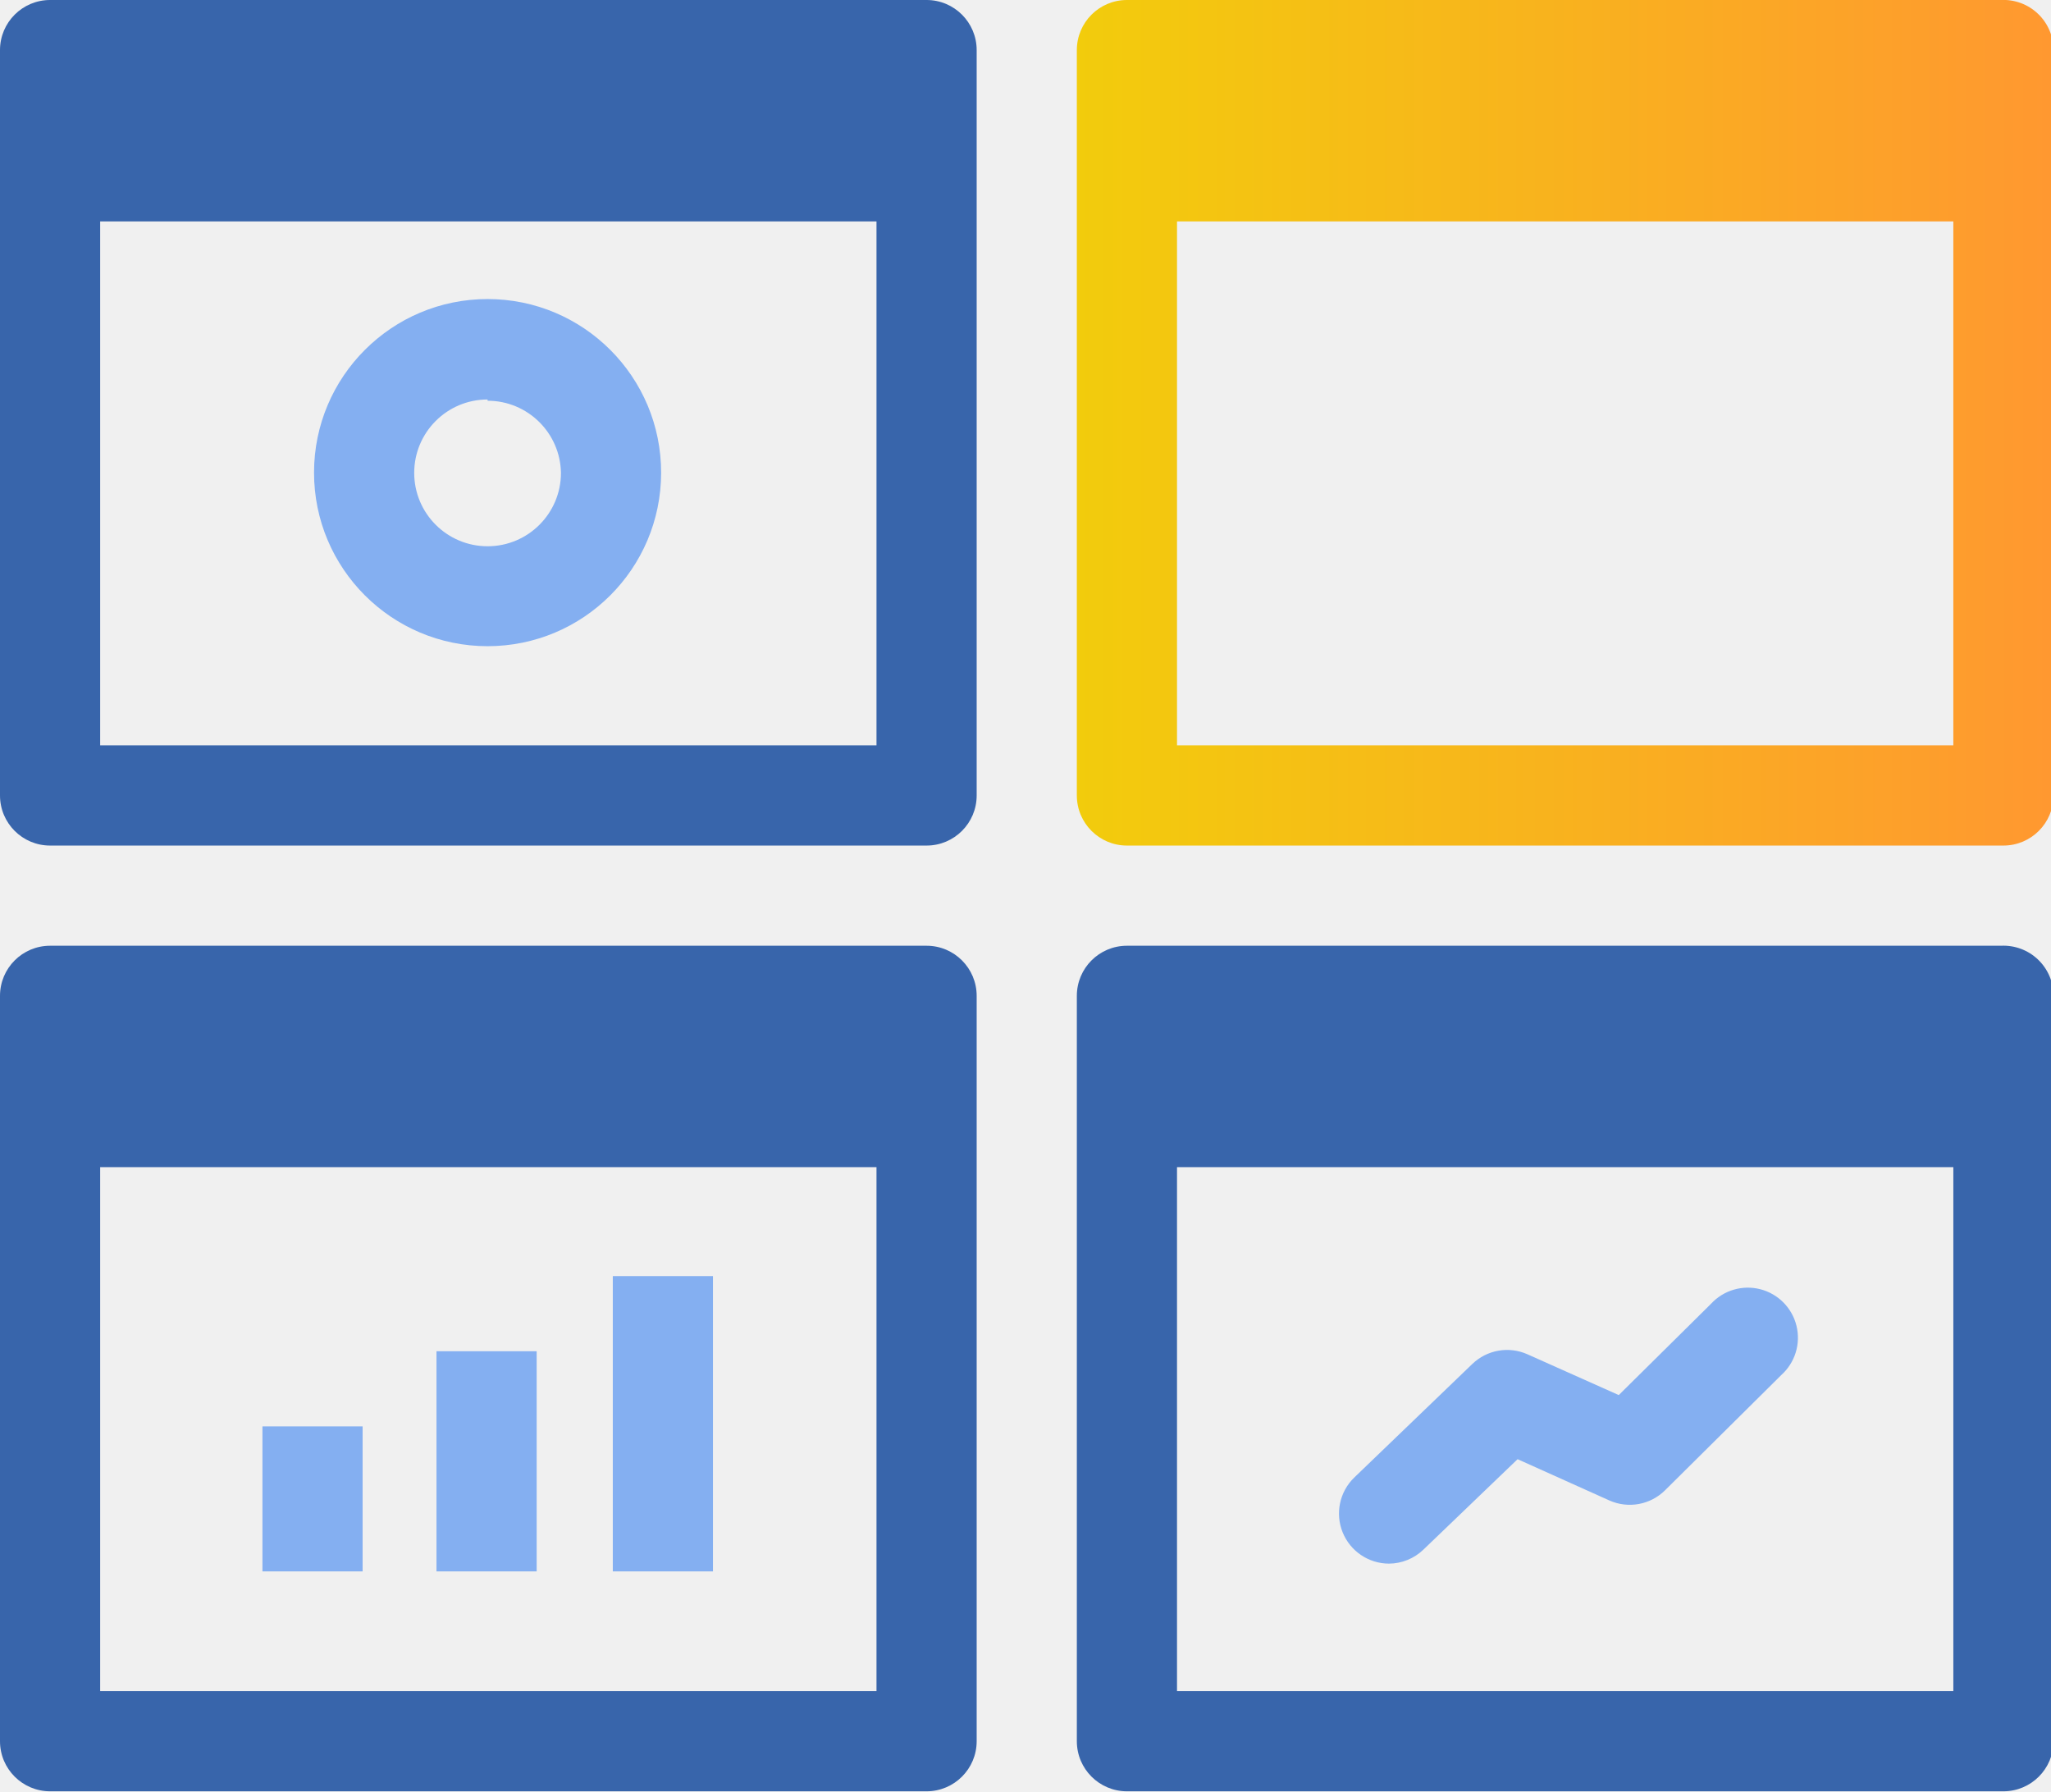
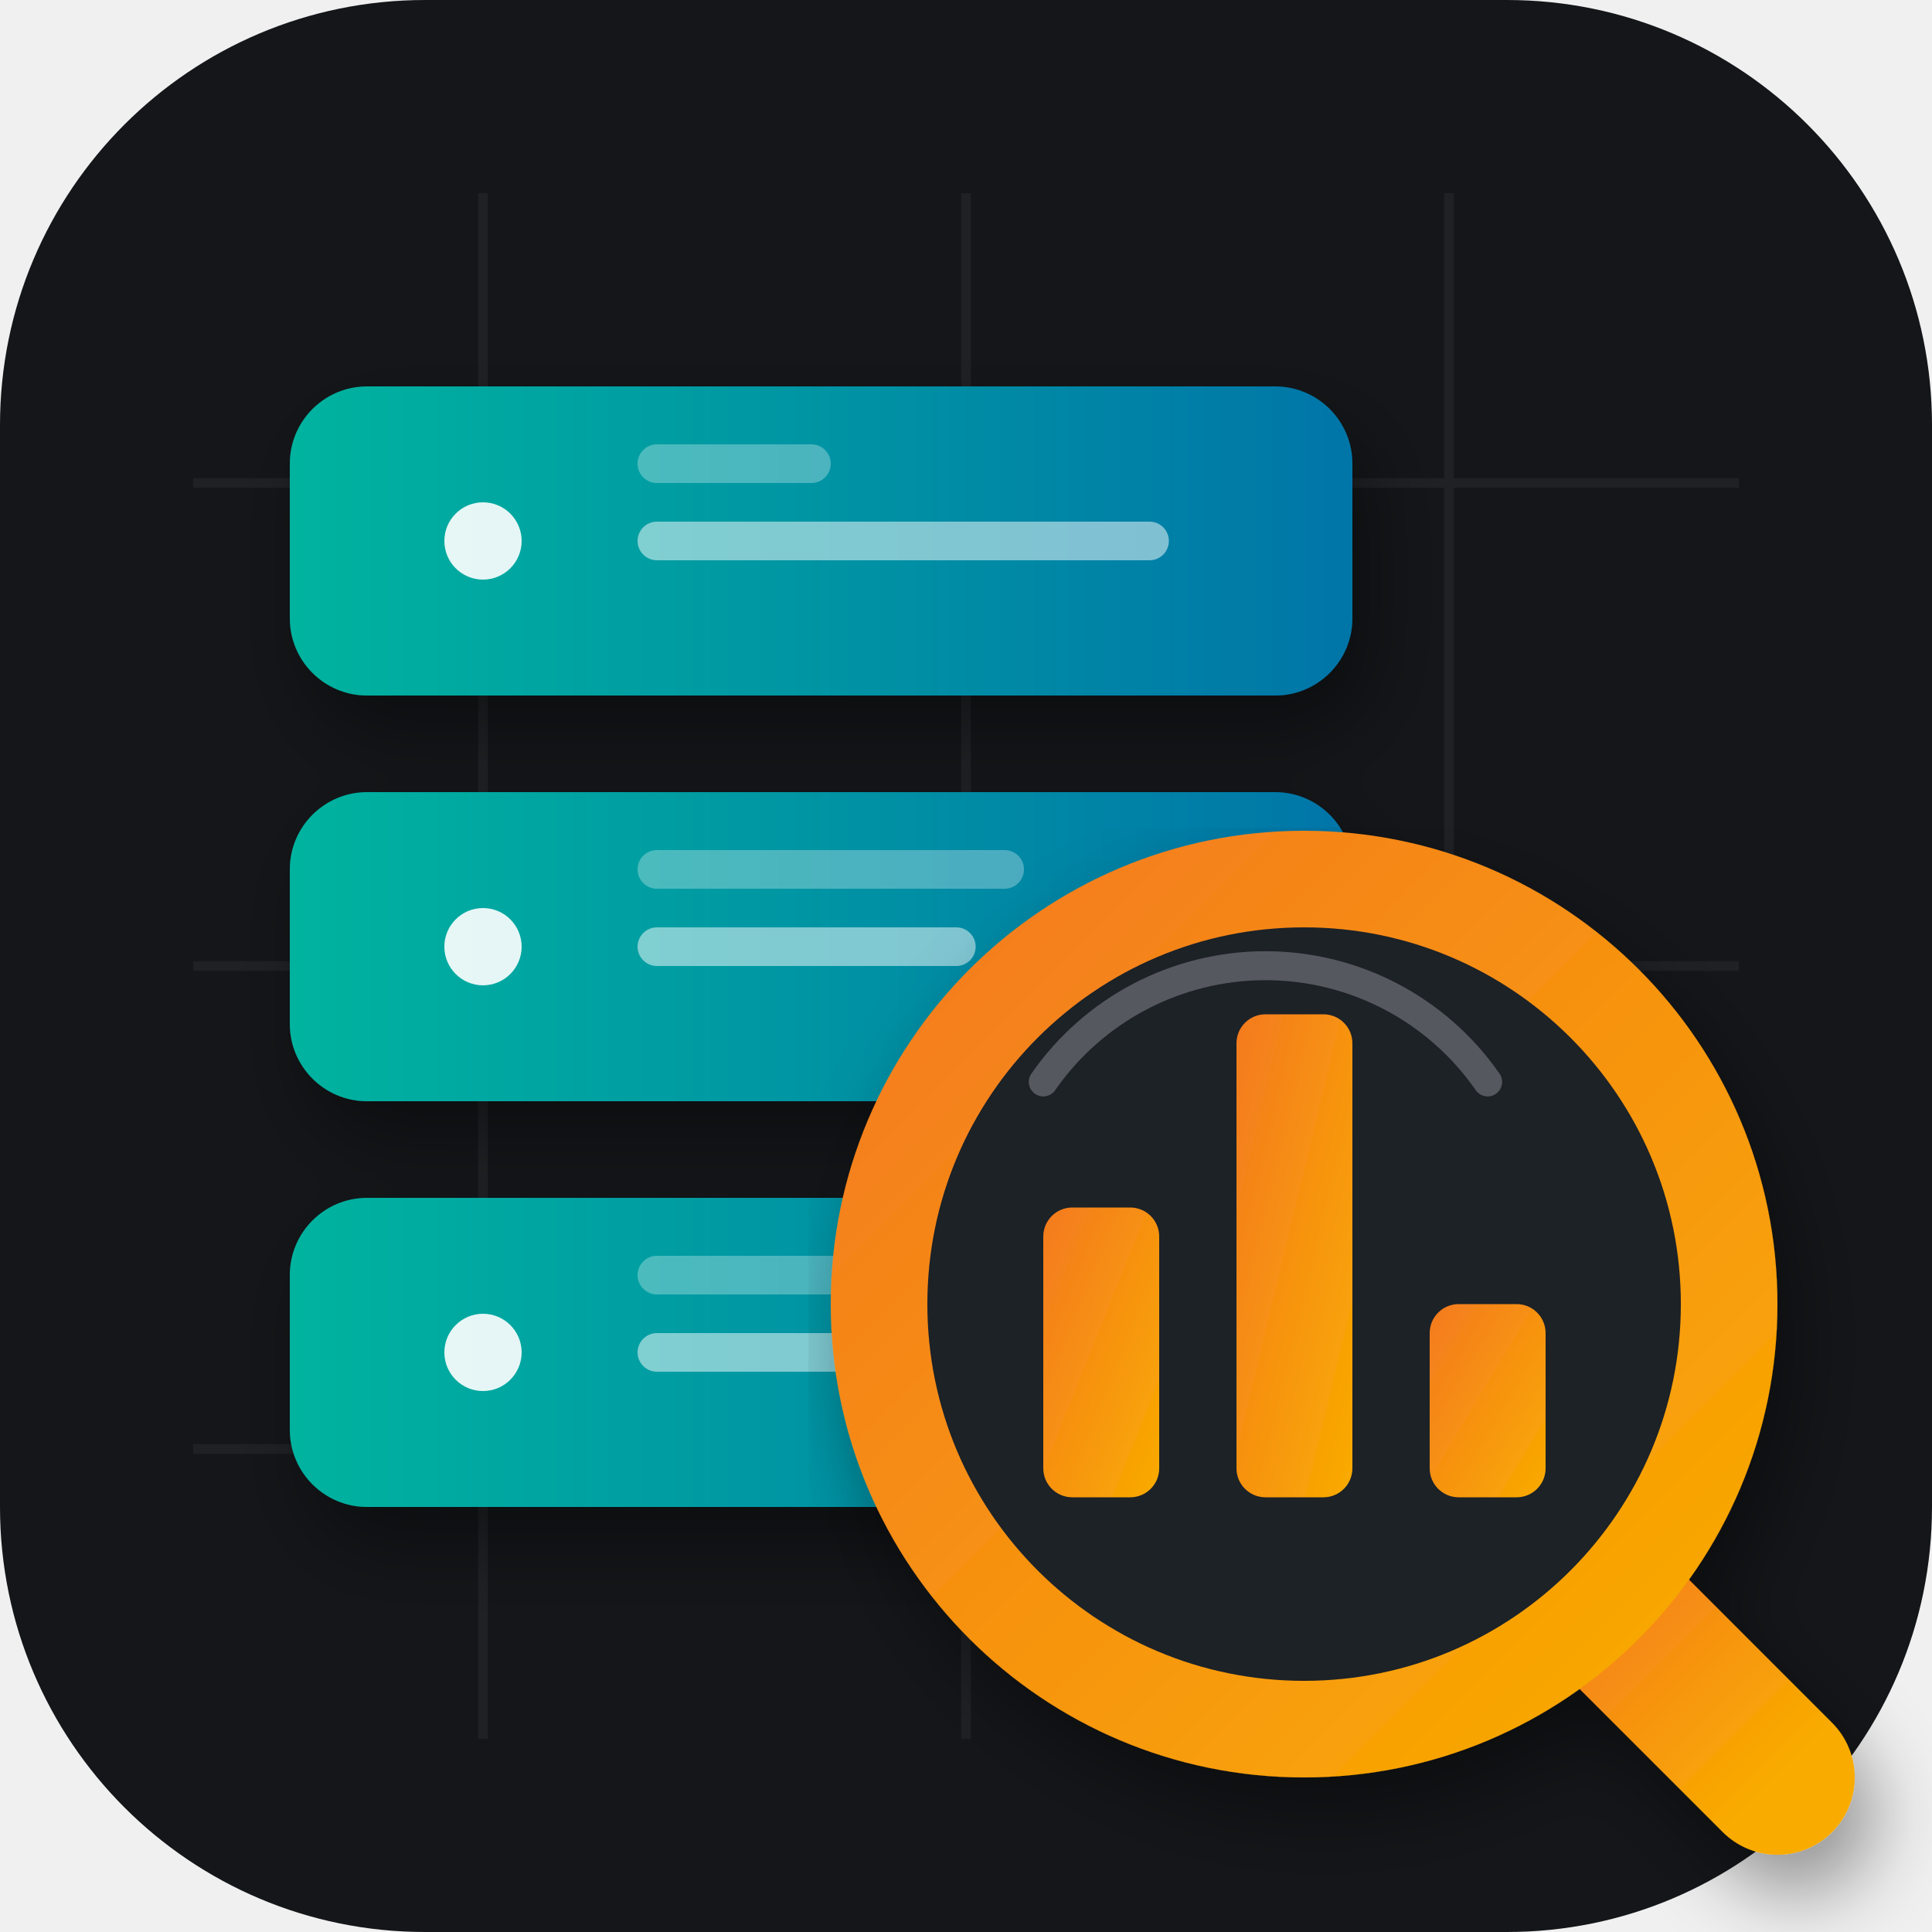
- <svg xmlns="http://www.w3.org/2000/svg" viewBox="0 0 81.9 71.52">
+ <svg xmlns="http://www.w3.org/2000/svg" viewBox="0 0 200 200" width="100%" height="100%">
  <defs>
-     <style>.cls-1{fill:#84aff1;}.cls-2{fill:#3865ab;}.cls-3{fill:url(#linear-gradient);}</style>
-     <linearGradient id="linear-gradient" x1="42.95" y1="16.88" x2="81.9" y2="16.88" gradientUnits="userSpaceOnUse">
-       <stop offset="0" stop-color="#f2cc0c" />
-       <stop offset="1" stop-color="#ff9830" />
+     <linearGradient id="grad-orange" x1="0" y1="0" x2="1" y2="1">
+       <stop offset="0%" stop-color="#F47A20" />
+       <stop offset="100%" stop-color="#F9AB00" />
    </linearGradient>
+     <linearGradient id="grad-teal" x1="0" y1="0" x2="1" y2="0">
+       <stop offset="0%" stop-color="#00B39F" />
+       <stop offset="100%" stop-color="#0075A8" />
+     </linearGradient>
+     <filter id="drop-shadow" x="-10%" y="-10%" width="130%" height="130%">
+       <feDropShadow dx="2" dy="4" stdDeviation="4" flood-color="#000000" flood-opacity="0.4" />
+     </filter>
  </defs>
-   <g id="Layer_2" data-name="Layer 2">
-     <g id="Layer_1-2" data-name="Layer 1">
-       <path class="cls-1" d="M55.46,62.43A2,2,0,0,1,54.07,59l4.72-4.54a2,2,0,0,1,2.2-.39l3.65,1.63,3.68-3.64a2,2,0,1,1,2.81,2.84l-4.64,4.6a2,2,0,0,1-2.22.41L60.6,58.26l-3.76,3.61A2,2,0,0,1,55.46,62.43Z" />
-       <path class="cls-2" d="M37,0H2A2,2,0,0,0,0,2V31.76a2,2,0,0,0,2,2H37a2,2,0,0,0,2-2V2A2,2,0,0,0,37,0ZM4,29.76V8.84H35V29.76Z" />
-       <path class="cls-3" d="M79.9,0H45a2,2,0,0,0-2,2V31.76a2,2,0,0,0,2,2h35a2,2,0,0,0,2-2V2A2,2,0,0,0,79.9,0ZM47,29.76V8.84h31V29.76Z" />
-       <path class="cls-2" d="M37,37.76H2a2,2,0,0,0-2,2V69.52a2,2,0,0,0,2,2H37a2,2,0,0,0,2-2V39.76A2,2,0,0,0,37,37.76ZM4,67.52V46.6H35V67.52Z" />
-       <path class="cls-2" d="M79.9,37.76H45a2,2,0,0,0-2,2V69.52a2,2,0,0,0,2,2h35a2,2,0,0,0,2-2V39.76A2,2,0,0,0,79.9,37.76ZM47,67.52V46.6h31V67.52Z" />
-       <rect class="cls-1" x="10.48" y="56.95" width="4" height="5.79" />
-       <rect class="cls-1" x="17.43" y="53.95" width="4" height="8.79" />
-       <rect class="cls-1" x="24.47" y="50.95" width="4" height="11.79" />
-       <path class="cls-1" d="M19.47,25.8a6.93,6.93,0,1,1,6.93-6.92A6.93,6.93,0,0,1,19.47,25.8Zm0-9.85a2.93,2.93,0,1,0,2.93,2.93A2.93,2.93,0,0,0,19.47,16Z" />
-     </g>
+   <rect width="200" height="200" rx="44" fill="#141619" />
+   <g stroke="#ffffff" stroke-width="1" opacity="0.05">
+     <line x1="20" y1="50" x2="180" y2="50" />
+     <line x1="20" y1="100" x2="180" y2="100" />
+     <line x1="20" y1="150" x2="180" y2="150" />
+     <line x1="50" y1="20" x2="50" y2="180" />
+     <line x1="100" y1="20" x2="100" y2="180" />
+     <line x1="150" y1="20" x2="150" y2="180" />
+   </g>
+   <g filter="url(#drop-shadow)">
+     <rect x="30" y="40" width="110" height="32" rx="8" fill="url(#grad-teal)" />
+     <circle cx="50" cy="56" r="4" fill="#ffffff" opacity="0.9" />
+     <rect x="66" y="54" width="55" height="4" rx="2" fill="#ffffff" opacity="0.5" />
+     <rect x="66" y="46" width="20" height="4" rx="2" fill="#ffffff" opacity="0.3" />
+     <rect x="30" y="82" width="110" height="32" rx="8" fill="url(#grad-teal)" />
+     <circle cx="50" cy="98" r="4" fill="#ffffff" opacity="0.9" />
+     <rect x="66" y="96" width="35" height="4" rx="2" fill="#ffffff" opacity="0.5" />
+     <rect x="105" y="96" width="16" height="4" rx="2" fill="#ffffff" opacity="0.5" />
+     <rect x="66" y="88" width="40" height="4" rx="2" fill="#ffffff" opacity="0.3" />
+     <rect x="30" y="124" width="110" height="32" rx="8" fill="url(#grad-teal)" />
+     <circle cx="50" cy="140" r="4" fill="#ffffff" opacity="0.9" />
+     <rect x="66" y="138" width="45" height="4" rx="2" fill="#ffffff" opacity="0.5" />
+     <rect x="66" y="130" width="25" height="4" rx="2" fill="#ffffff" opacity="0.3" />
+   </g>
+   <g filter="url(#drop-shadow)">
+     <line x1="162" y1="162" x2="184" y2="184" stroke="url(#grad-orange)" stroke-width="16" stroke-linecap="round" />
+     <circle cx="135" cy="135" r="44" fill="#1e2028" stroke="url(#grad-orange)" stroke-width="10" />
+     <rect x="108" y="125" width="12" height="30" rx="3" fill="url(#grad-orange)" />
+     <rect x="128" y="105" width="12" height="50" rx="3" fill="url(#grad-orange)" />
+     <rect x="148" y="135" width="12" height="20" rx="3" fill="url(#grad-orange)" />
+     <path d="M 108 112 A 28 28 0 0 1 154 112" stroke="#ffffff" stroke-width="3" stroke-linecap="round" fill="none" opacity="0.25" />
  </g>
</svg>
